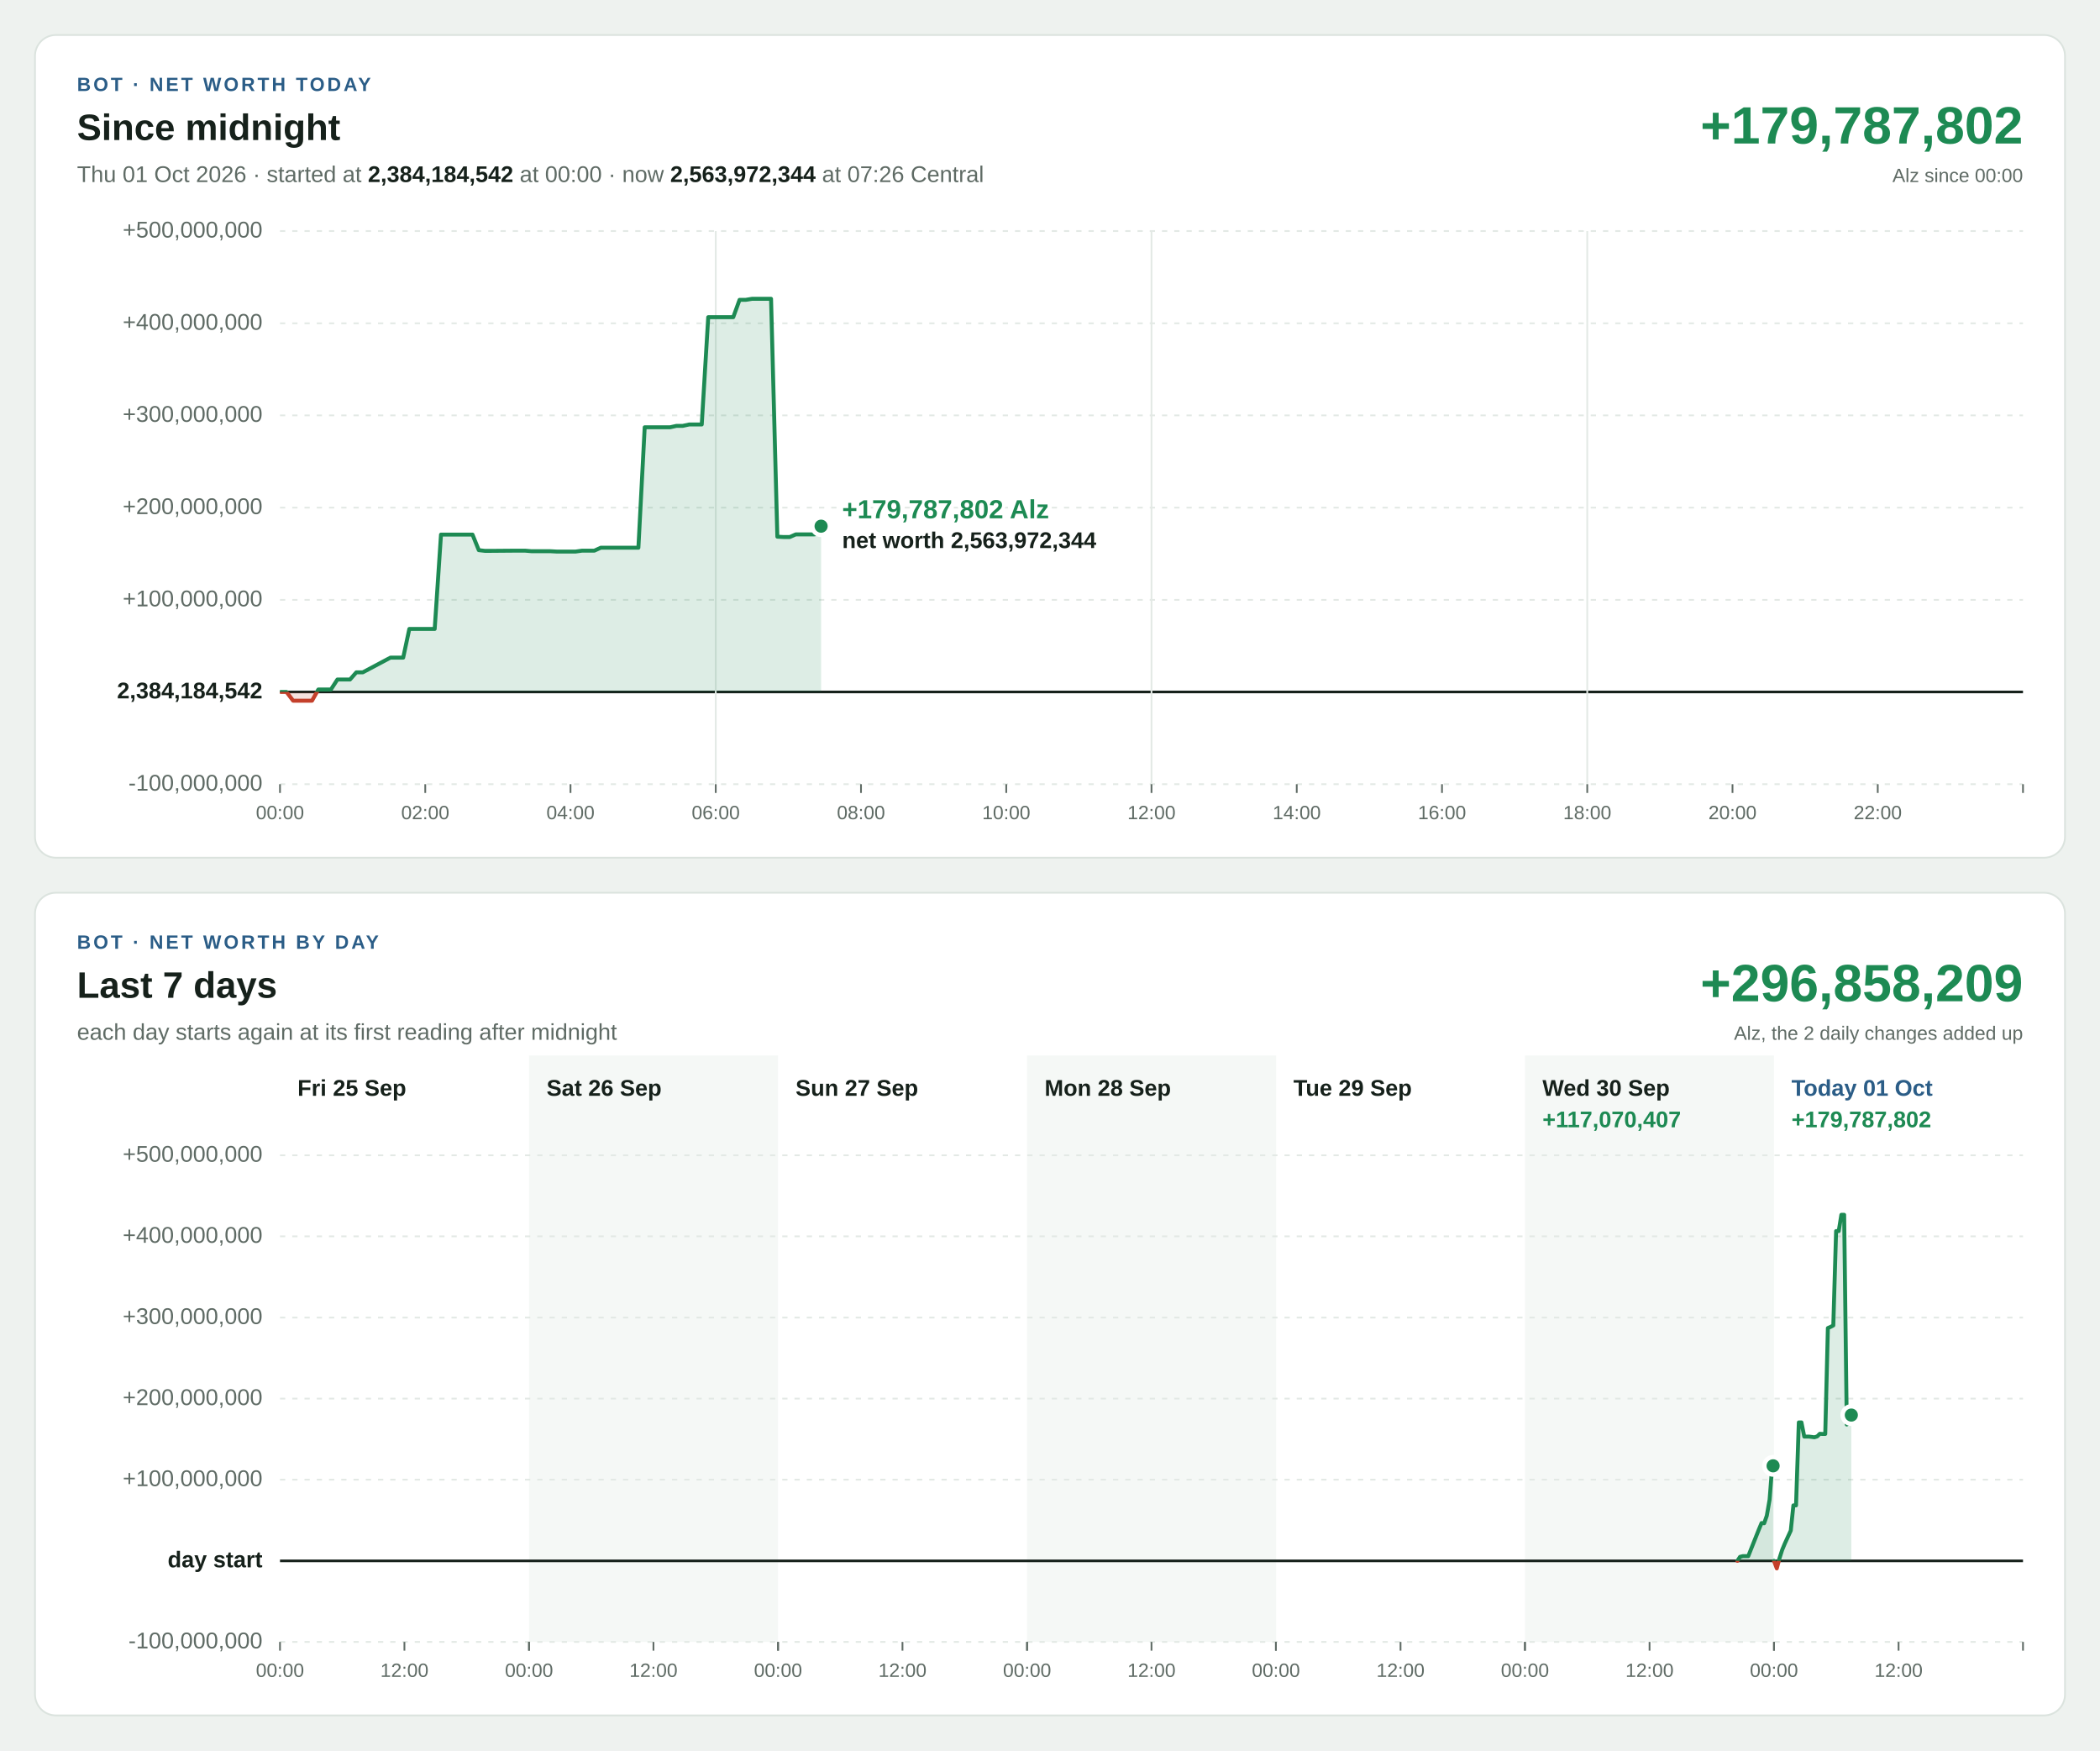
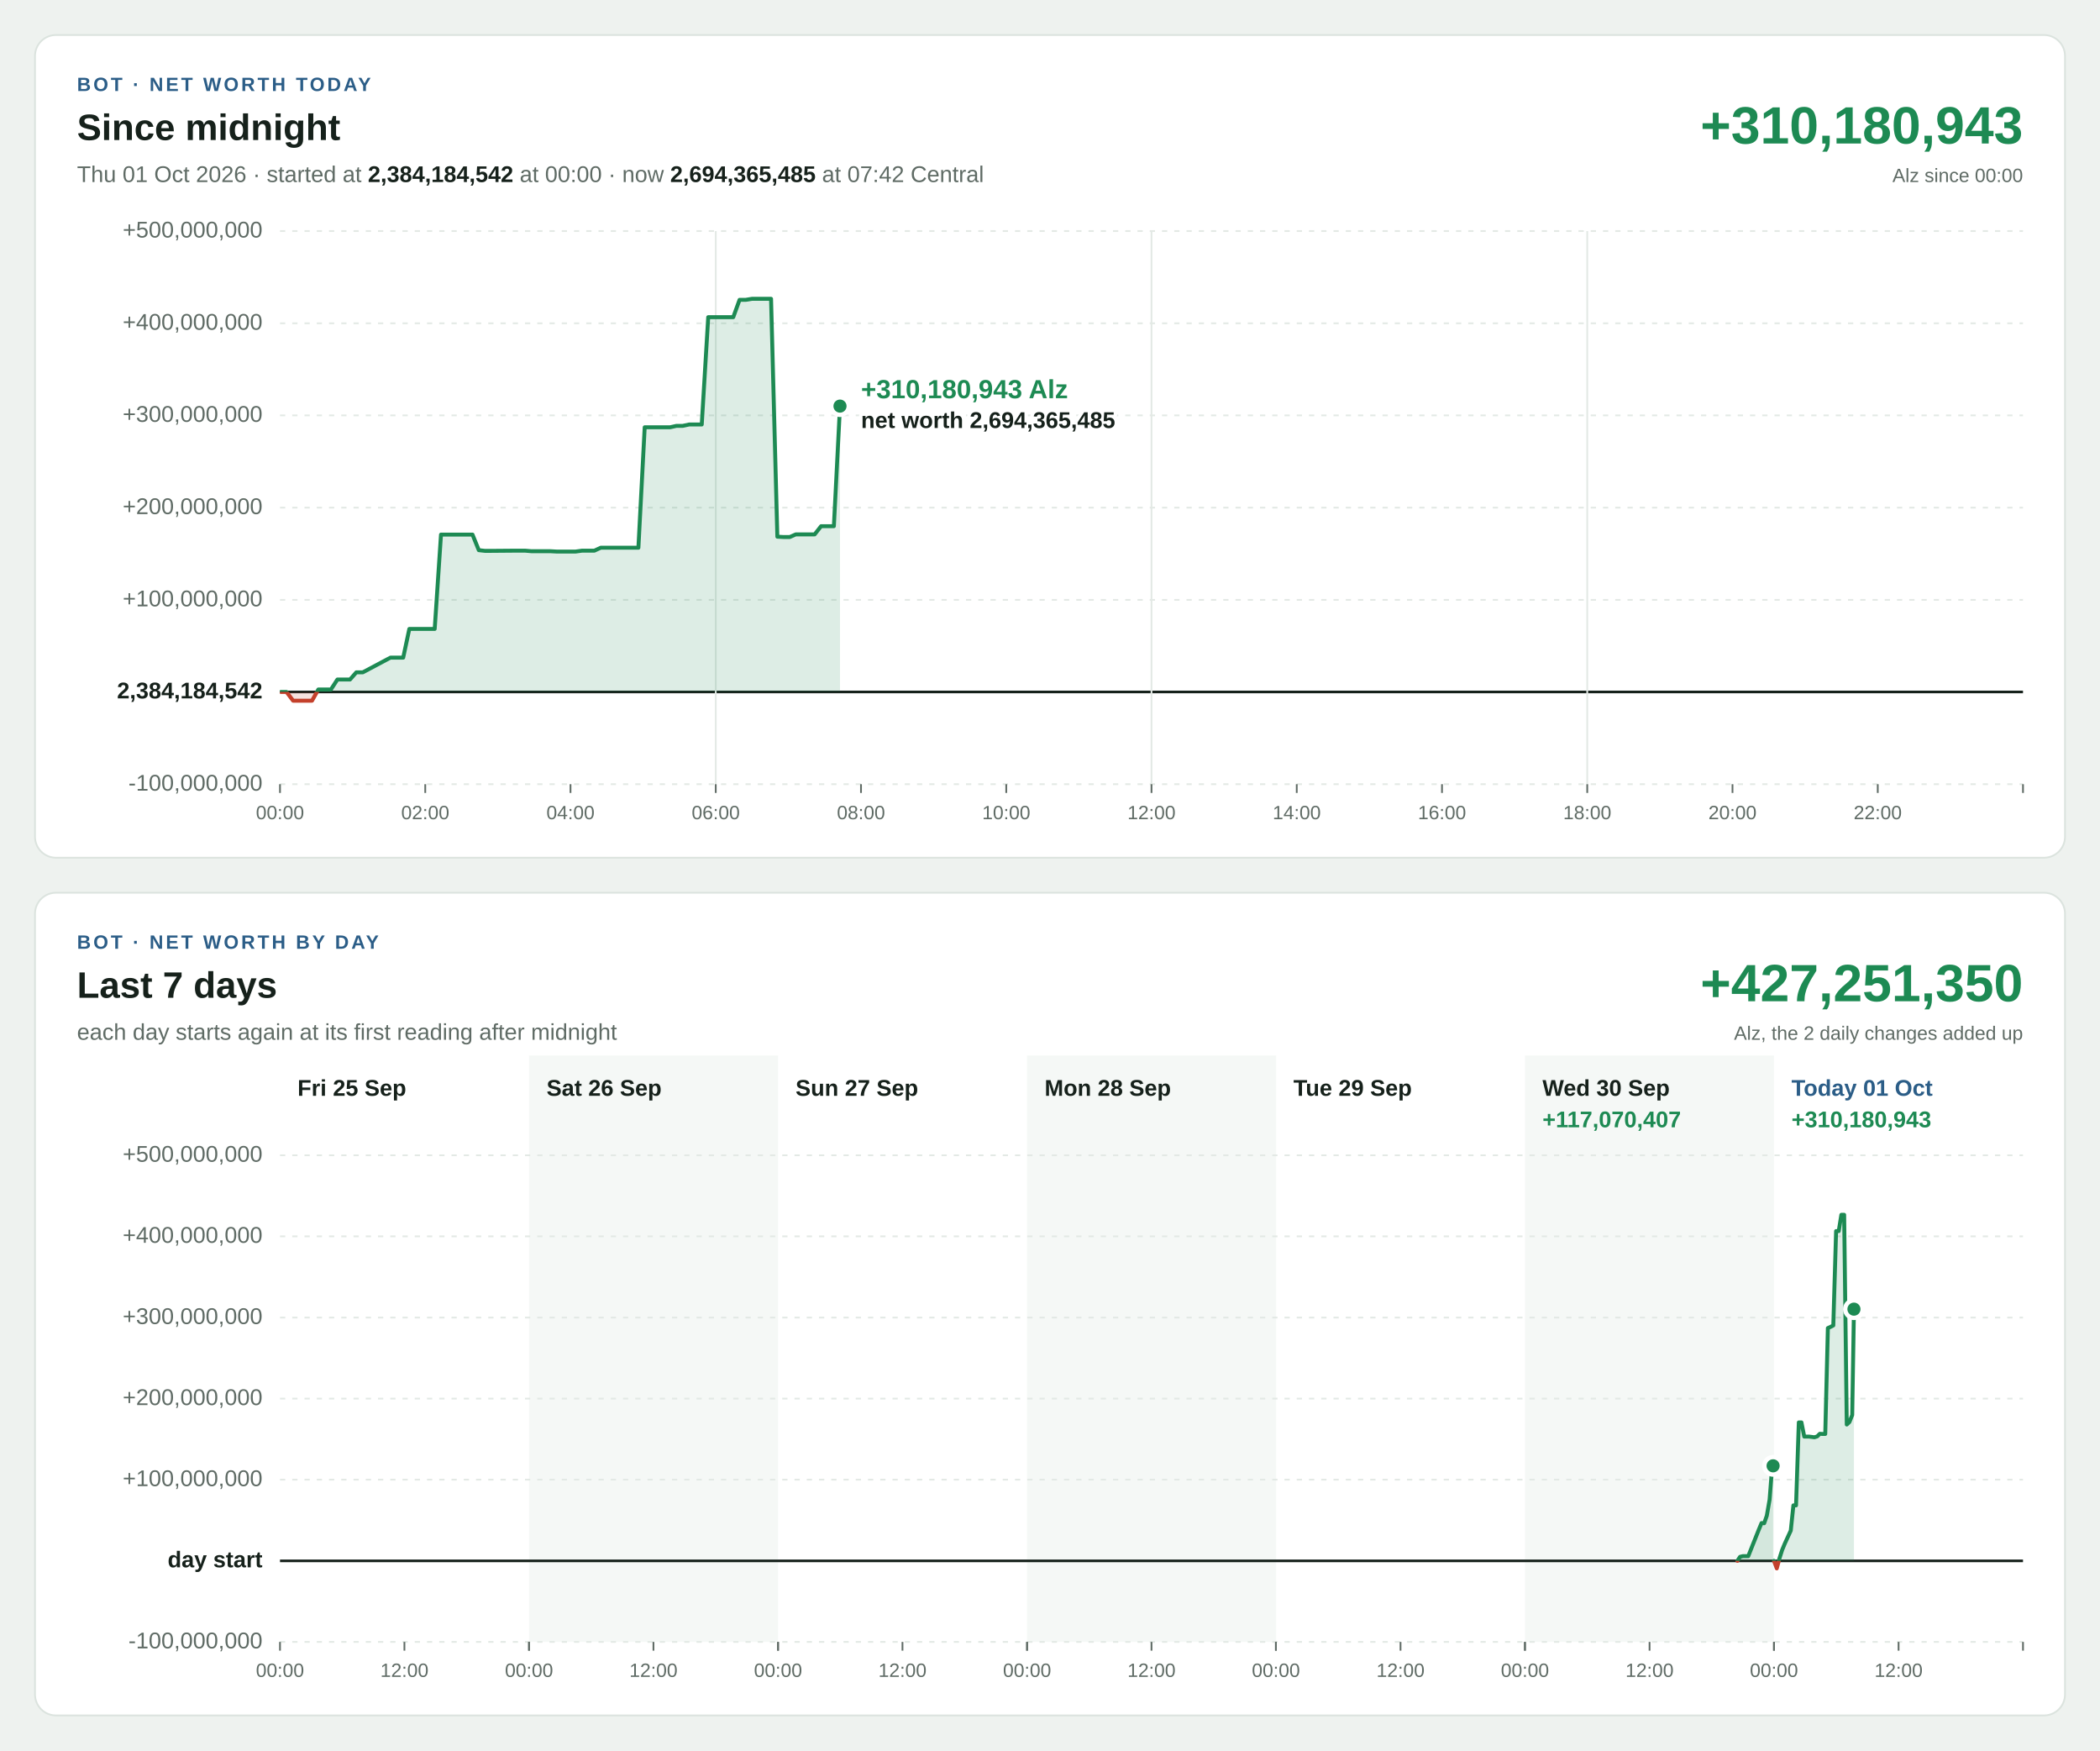
<svg xmlns="http://www.w3.org/2000/svg" width="1200" height="1000" viewBox="0 0 1200 1000" font-family="Segoe UI, Helvetica Neue, Arial, sans-serif" font-size="13" style="font-variant-numeric: tabular-nums">
  <rect width="1200" height="1000" fill="#eef2ef" />
  <g transform="translate(20,20)">
    <rect width="1160" height="470" rx="12" fill="#ffffff" stroke="#dbe3de" />
    <text x="24" y="32" font-size="11" font-weight="700" letter-spacing="1.4" fill="#2b5d87">BOT · NET WORTH TODAY</text>
    <text x="24" y="60" font-size="21" font-weight="700" fill="#16211b">Since midnight</text>
-     <text x="24" y="84" fill="#5f6b65">Thu 01 Oct 2026 · started at <tspan font-weight="700" fill="#16211b">2,384,184,542</tspan> at 00:00 · now <tspan font-weight="700" fill="#16211b">2,563,972,344</tspan> at 07:26 Central</text>
-     <text x="1136" y="62" font-size="30" font-weight="700" text-anchor="end" fill="#1d8a53">+179,787,802</text>
+     <text x="24" y="84" fill="#5f6b65">Thu 01 Oct 2026 · started at <tspan font-weight="700" fill="#16211b">2,384,184,542</tspan> at 00:00 · now <tspan font-weight="700" fill="#16211b">2,694,365,485</tspan> at 07:42 Central</text>
+     <text x="1136" y="62" font-size="30" font-weight="700" text-anchor="end" fill="#1d8a53">+310,180,943</text>
    <text x="1136" y="84" font-size="11" text-anchor="end" fill="#5f6b65">Alz since 00:00</text>
    <line x1="140" x2="1136" y1="428.0" y2="428.0" stroke="#e3e9e5" stroke-width="1" stroke-dasharray="3 4" />
    <text x="130" y="428.0" text-anchor="end" dominant-baseline="middle" font-weight="400" fill="#5f6b65">-100,000,000</text>
    <line x1="140" x2="1136" y1="375.3" y2="375.3" stroke="#16211b" stroke-width="1.5" />
    <text x="130" y="375.3" text-anchor="end" dominant-baseline="middle" font-weight="700" fill="#16211b">2,384,184,542</text>
    <line x1="140" x2="1136" y1="322.7" y2="322.7" stroke="#e3e9e5" stroke-width="1" stroke-dasharray="3 4" />
    <text x="130" y="322.7" text-anchor="end" dominant-baseline="middle" font-weight="400" fill="#5f6b65">+100,000,000</text>
    <line x1="140" x2="1136" y1="270.0" y2="270.0" stroke="#e3e9e5" stroke-width="1" stroke-dasharray="3 4" />
    <text x="130" y="270.0" text-anchor="end" dominant-baseline="middle" font-weight="400" fill="#5f6b65">+200,000,000</text>
    <line x1="140" x2="1136" y1="217.3" y2="217.3" stroke="#e3e9e5" stroke-width="1" stroke-dasharray="3 4" />
    <text x="130" y="217.3" text-anchor="end" dominant-baseline="middle" font-weight="400" fill="#5f6b65">+300,000,000</text>
    <line x1="140" x2="1136" y1="164.7" y2="164.7" stroke="#e3e9e5" stroke-width="1" stroke-dasharray="3 4" />
    <text x="130" y="164.7" text-anchor="end" dominant-baseline="middle" font-weight="400" fill="#5f6b65">+400,000,000</text>
    <line x1="140" x2="1136" y1="112.0" y2="112.0" stroke="#e3e9e5" stroke-width="1" stroke-dasharray="3 4" />
    <text x="130" y="112.0" text-anchor="end" dominant-baseline="middle" font-weight="400" fill="#5f6b65">+500,000,000</text>
    <line x1="140.0" x2="140.0" y1="428" y2="433" stroke="#5f6b65" stroke-width="1" />
    <text x="140.0" y="448" font-size="11" text-anchor="middle" fill="#5f6b65">00:00</text>
    <line x1="223.0" x2="223.0" y1="428" y2="433" stroke="#5f6b65" stroke-width="1" />
    <text x="223.0" y="448" font-size="11" text-anchor="middle" fill="#5f6b65">02:00</text>
    <line x1="306.0" x2="306.0" y1="428" y2="433" stroke="#5f6b65" stroke-width="1" />
    <text x="306.0" y="448" font-size="11" text-anchor="middle" fill="#5f6b65">04:00</text>
    <line x1="389.0" x2="389.0" y1="112" y2="428" stroke="#e3e9e5" stroke-width="1" />
    <line x1="389.0" x2="389.0" y1="428" y2="433" stroke="#5f6b65" stroke-width="1" />
    <text x="389.0" y="448" font-size="11" text-anchor="middle" fill="#5f6b65">06:00</text>
    <line x1="472.0" x2="472.0" y1="428" y2="433" stroke="#5f6b65" stroke-width="1" />
    <text x="472.0" y="448" font-size="11" text-anchor="middle" fill="#5f6b65">08:00</text>
    <line x1="555.0" x2="555.0" y1="428" y2="433" stroke="#5f6b65" stroke-width="1" />
    <text x="555.0" y="448" font-size="11" text-anchor="middle" fill="#5f6b65">10:00</text>
    <line x1="638.0" x2="638.0" y1="112" y2="428" stroke="#e3e9e5" stroke-width="1" />
    <line x1="638.0" x2="638.0" y1="428" y2="433" stroke="#5f6b65" stroke-width="1" />
    <text x="638.0" y="448" font-size="11" text-anchor="middle" fill="#5f6b65">12:00</text>
    <line x1="721.0" x2="721.0" y1="428" y2="433" stroke="#5f6b65" stroke-width="1" />
    <text x="721.0" y="448" font-size="11" text-anchor="middle" fill="#5f6b65">14:00</text>
    <line x1="804.0" x2="804.0" y1="428" y2="433" stroke="#5f6b65" stroke-width="1" />
    <text x="804.0" y="448" font-size="11" text-anchor="middle" fill="#5f6b65">16:00</text>
    <line x1="887.0" x2="887.0" y1="112" y2="428" stroke="#e3e9e5" stroke-width="1" />
    <line x1="887.0" x2="887.0" y1="428" y2="433" stroke="#5f6b65" stroke-width="1" />
    <text x="887.0" y="448" font-size="11" text-anchor="middle" fill="#5f6b65">18:00</text>
    <line x1="970.0" x2="970.0" y1="428" y2="433" stroke="#5f6b65" stroke-width="1" />
    <text x="970.0" y="448" font-size="11" text-anchor="middle" fill="#5f6b65">20:00</text>
    <line x1="1053.0" x2="1053.0" y1="428" y2="433" stroke="#5f6b65" stroke-width="1" />
    <text x="1053.0" y="448" font-size="11" text-anchor="middle" fill="#5f6b65">22:00</text>
    <line x1="1136.0" x2="1136.0" y1="428" y2="433" stroke="#5f6b65" stroke-width="1" />
    <defs>
-       <path id="shape-today" d="M140.1 375.3L140.1 375.3L143.7 375.3L147.5 380.3L151.1 380.3L154.8 380.3L158.3 380.3L161.9 373.9L165.6 373.9L169.1 373.9L172.8 368.2L176.5 368.2L180.0 368.2L183.6 364.1L187.3 364.1L203.1 355.7L206.8 355.7L210.4 355.7L213.9 339.3L217.6 339.3L221.2 339.3L224.8 339.3L228.4 339.3L232.0 285.4L235.5 285.4L239.2 285.4L242.8 285.4L246.3 285.4L250.0 285.4L253.6 294.3L257.1 294.7L260.8 294.7L272.9 294.6L276.6 294.6L280.2 294.6L283.7 294.9L287.3 294.9L290.9 294.9L294.5 294.9L298.1 295.1L301.8 295.1L305.3 295.1L308.9 295.1L312.5 294.6L316.0 294.6L319.6 294.6L323.3 292.9L326.8 292.9L330.4 292.9L334.1 292.9L337.6 292.9L341.2 292.9L344.8 292.9L348.4 224.1L352.0 224.1L355.6 224.1L359.2 224.1L362.9 224.1L366.5 223.3L370.1 223.3L373.8 222.5L377.3 222.5L381.0 222.5L384.7 161.2L388.2 161.2L391.8 161.2L395.5 161.2L399.0 161.2L402.6 151.3L406.1 151.3L409.7 150.7L413.3 150.7L417.0 150.7L420.6 150.7L424.2 286.6L427.7 286.8L431.3 286.8L434.7 285.3L438.2 285.3L441.8 285.3L445.5 285.3L449.2 280.6L449.2 375.3Z" />
-       <path id="line-today" d="M140.1 375.3L143.7 375.3L147.5 380.3L151.1 380.3L154.8 380.3L158.3 380.3L161.9 373.9L165.6 373.9L169.1 373.9L172.8 368.2L176.5 368.2L180.0 368.2L183.6 364.1L187.3 364.1L203.1 355.7L206.8 355.7L210.4 355.7L213.9 339.3L217.6 339.3L221.2 339.3L224.8 339.3L228.4 339.3L232.0 285.4L235.5 285.4L239.2 285.4L242.8 285.4L246.3 285.4L250.0 285.4L253.6 294.3L257.1 294.7L260.8 294.7L272.9 294.6L276.6 294.6L280.2 294.6L283.7 294.9L287.3 294.9L290.9 294.9L294.5 294.9L298.1 295.1L301.8 295.1L305.3 295.1L308.9 295.1L312.5 294.6L316.0 294.6L319.6 294.6L323.3 292.9L326.8 292.9L330.4 292.9L334.1 292.9L337.6 292.9L341.2 292.9L344.8 292.9L348.4 224.1L352.0 224.1L355.6 224.1L359.2 224.1L362.9 224.1L366.5 223.3L370.1 223.3L373.8 222.5L377.3 222.5L381.0 222.5L384.7 161.2L388.2 161.2L391.8 161.2L395.5 161.2L399.0 161.2L402.6 151.3L406.1 151.3L409.7 150.7L413.3 150.7L417.0 150.7L420.6 150.7L424.2 286.6L427.7 286.8L431.3 286.8L434.7 285.3L438.2 285.3L441.8 285.3L445.5 285.3L449.2 280.6" />
+       <path id="shape-today" d="M140.1 375.3L140.1 375.3L143.7 375.3L147.5 380.3L151.1 380.3L154.8 380.3L158.3 380.3L161.9 373.9L165.6 373.9L169.1 373.9L172.8 368.2L176.5 368.2L180.0 368.2L183.6 364.1L187.3 364.1L203.1 355.7L206.8 355.7L210.4 355.7L213.9 339.3L217.6 339.3L221.2 339.3L224.8 339.3L228.4 339.3L232.0 285.4L235.5 285.4L239.2 285.4L242.8 285.4L246.3 285.4L250.0 285.4L253.6 294.3L257.1 294.7L260.8 294.7L272.9 294.6L276.6 294.6L280.2 294.6L283.7 294.9L287.3 294.9L290.9 294.9L294.5 294.9L298.1 295.1L301.8 295.1L305.3 295.1L308.9 295.1L312.5 294.6L316.0 294.6L319.6 294.6L323.3 292.9L326.8 292.9L330.4 292.9L334.1 292.9L337.6 292.9L341.2 292.9L344.8 292.9L348.4 224.1L352.0 224.1L355.6 224.1L359.2 224.1L362.9 224.1L366.5 223.3L370.1 223.3L373.8 222.5L377.3 222.5L381.0 222.5L384.7 161.2L388.2 161.2L391.8 161.2L395.5 161.2L399.0 161.2L402.6 151.3L406.1 151.3L409.7 150.7L413.3 150.7L417.0 150.7L420.6 150.7L424.2 286.6L427.7 286.8L431.3 286.8L434.7 285.3L438.2 285.3L441.8 285.3L445.5 285.3L449.2 280.6L452.8 280.6L456.5 280.6L460.0 212.0L460.0 375.3Z" />
+       <path id="line-today" d="M140.1 375.3L143.7 375.3L147.5 380.3L151.1 380.3L154.8 380.3L158.3 380.3L161.9 373.9L165.6 373.9L169.1 373.9L172.8 368.2L176.5 368.2L180.0 368.2L183.6 364.1L187.3 364.1L203.1 355.7L206.8 355.7L210.4 355.7L213.9 339.3L217.6 339.3L221.2 339.3L224.8 339.3L228.4 339.3L232.0 285.4L235.5 285.4L239.2 285.4L242.8 285.4L246.3 285.4L250.0 285.4L253.6 294.3L257.1 294.7L260.8 294.7L272.9 294.6L276.6 294.6L280.2 294.6L283.7 294.9L287.3 294.9L290.9 294.9L294.5 294.9L298.1 295.1L301.8 295.1L305.3 295.1L308.9 295.1L312.5 294.6L316.0 294.6L319.6 294.6L323.3 292.9L326.8 292.9L330.4 292.9L334.1 292.9L337.6 292.9L341.2 292.9L344.8 292.9L348.4 224.1L352.0 224.1L355.6 224.1L359.2 224.1L362.9 224.1L366.5 223.3L370.1 223.3L373.8 222.5L377.3 222.5L381.0 222.5L384.7 161.2L388.2 161.2L391.8 161.2L395.5 161.2L399.0 161.2L402.6 151.3L406.1 151.3L409.7 150.7L413.3 150.7L417.0 150.7L420.6 150.7L424.2 286.6L427.7 286.8L431.3 286.8L434.7 285.3L438.2 285.3L441.8 285.3L445.5 285.3L449.2 280.6L452.8 280.6L456.5 280.6L460.0 212.0" />
      <clipPath id="up-today">
        <rect x="140" y="112" width="996" height="263.3" />
      </clipPath>
      <clipPath id="down-today">
        <rect x="140" y="375.3" width="996" height="52.7" />
      </clipPath>
    </defs>
    <use href="#shape-today" fill="#1d8a53" fill-opacity="0.15" clip-path="url(#up-today)" />
    <use href="#line-today" fill="none" stroke="#1d8a53" stroke-width="2.25" stroke-linejoin="round" stroke-linecap="round" clip-path="url(#up-today)" />
    <use href="#shape-today" fill="#c4402b" fill-opacity="0.15" clip-path="url(#down-today)" />
    <use href="#line-today" fill="none" stroke="#c4402b" stroke-width="2.25" stroke-linejoin="round" stroke-linecap="round" clip-path="url(#down-today)" />
-     <circle cx="449.2" cy="280.6" r="5" fill="#1d8a53" stroke="#ffffff" stroke-width="2.5" />
-     <text x="461.2" y="276.1" text-anchor="start" font-size="15" font-weight="700" fill="#1d8a53" stroke="#ffffff" stroke-width="4" stroke-linejoin="round" paint-order="stroke">+179,787,802 Alz</text>
-     <text x="461.2" y="293.1" text-anchor="start" font-size="13" font-weight="600" fill="#16211b" stroke="#ffffff" stroke-width="4" stroke-linejoin="round" paint-order="stroke">net worth 2,563,972,344</text>
+     <circle cx="460.0" cy="212.0" r="5" fill="#1d8a53" stroke="#ffffff" stroke-width="2.5" />
+     <text x="472.0" y="207.5" text-anchor="start" font-size="15" font-weight="700" fill="#1d8a53" stroke="#ffffff" stroke-width="4" stroke-linejoin="round" paint-order="stroke">+310,180,943 Alz</text>
+     <text x="472.0" y="224.5" text-anchor="start" font-size="13" font-weight="600" fill="#16211b" stroke="#ffffff" stroke-width="4" stroke-linejoin="round" paint-order="stroke">net worth 2,694,365,485</text>
  </g>
  <g transform="translate(20,510)">
    <rect width="1160" height="470" rx="12" fill="#ffffff" stroke="#dbe3de" />
    <text x="24" y="32" font-size="11" font-weight="700" letter-spacing="1.4" fill="#2b5d87">BOT · NET WORTH BY DAY</text>
    <text x="24" y="60" font-size="21" font-weight="700" fill="#16211b">Last 7 days</text>
    <text x="24" y="84" fill="#5f6b65">each day starts again at its first reading after midnight</text>
-     <text x="1136" y="62" font-size="30" font-weight="700" text-anchor="end" fill="#1d8a53">+296,858,209</text>
+     <text x="1136" y="62" font-size="30" font-weight="700" text-anchor="end" fill="#1d8a53">+427,251,350</text>
    <text x="1136" y="84" font-size="11" text-anchor="end" fill="#5f6b65">Alz, the 2 daily changes added up</text>
    <rect x="282.3" y="93" width="142.3" height="335" fill="#f5f8f6" />
    <rect x="566.9" y="93" width="142.3" height="335" fill="#f5f8f6" />
    <rect x="851.4" y="93" width="142.3" height="335" fill="#f5f8f6" />
    <line x1="140" x2="1136" y1="428.0" y2="428.0" stroke="#e3e9e5" stroke-width="1" stroke-dasharray="3 4" />
    <text x="130" y="428.0" text-anchor="end" dominant-baseline="middle" font-weight="400" fill="#5f6b65">-100,000,000</text>
    <line x1="140" x2="1136" y1="381.7" y2="381.7" stroke="#16211b" stroke-width="1.5" />
    <text x="130" y="381.7" text-anchor="end" dominant-baseline="middle" font-weight="700" fill="#16211b">day start</text>
    <line x1="140" x2="1136" y1="335.3" y2="335.3" stroke="#e3e9e5" stroke-width="1" stroke-dasharray="3 4" />
    <text x="130" y="335.3" text-anchor="end" dominant-baseline="middle" font-weight="400" fill="#5f6b65">+100,000,000</text>
    <line x1="140" x2="1136" y1="289.0" y2="289.0" stroke="#e3e9e5" stroke-width="1" stroke-dasharray="3 4" />
    <text x="130" y="289.0" text-anchor="end" dominant-baseline="middle" font-weight="400" fill="#5f6b65">+200,000,000</text>
    <line x1="140" x2="1136" y1="242.7" y2="242.7" stroke="#e3e9e5" stroke-width="1" stroke-dasharray="3 4" />
    <text x="130" y="242.7" text-anchor="end" dominant-baseline="middle" font-weight="400" fill="#5f6b65">+300,000,000</text>
    <line x1="140" x2="1136" y1="196.3" y2="196.3" stroke="#e3e9e5" stroke-width="1" stroke-dasharray="3 4" />
    <text x="130" y="196.3" text-anchor="end" dominant-baseline="middle" font-weight="400" fill="#5f6b65">+400,000,000</text>
    <line x1="140" x2="1136" y1="150.0" y2="150.0" stroke="#e3e9e5" stroke-width="1" stroke-dasharray="3 4" />
    <text x="130" y="150.0" text-anchor="end" dominant-baseline="middle" font-weight="400" fill="#5f6b65">+500,000,000</text>
    <text x="150.0" y="116" font-weight="700" fill="#16211b">Fri 25 Sep</text>
    <line x1="140.0" x2="140.0" y1="428" y2="433" stroke="#5f6b65" stroke-width="1" />
    <text x="140.0" y="448" font-size="11" text-anchor="middle" fill="#5f6b65">00:00</text>
    <line x1="211.1" x2="211.1" y1="428" y2="433" stroke="#5f6b65" stroke-width="1" />
    <text x="211.1" y="448" font-size="11" text-anchor="middle" fill="#5f6b65">12:00</text>
    <line x1="282.3" x2="282.3" y1="428" y2="433" stroke="#5f6b65" stroke-width="1" />
    <text x="292.3" y="116" font-weight="700" fill="#16211b">Sat 26 Sep</text>
    <line x1="282.3" x2="282.3" y1="428" y2="433" stroke="#5f6b65" stroke-width="1" />
    <text x="282.3" y="448" font-size="11" text-anchor="middle" fill="#5f6b65">00:00</text>
    <line x1="353.4" x2="353.4" y1="428" y2="433" stroke="#5f6b65" stroke-width="1" />
    <text x="353.4" y="448" font-size="11" text-anchor="middle" fill="#5f6b65">12:00</text>
    <line x1="424.6" x2="424.6" y1="428" y2="433" stroke="#5f6b65" stroke-width="1" />
    <text x="434.6" y="116" font-weight="700" fill="#16211b">Sun 27 Sep</text>
    <line x1="424.6" x2="424.6" y1="428" y2="433" stroke="#5f6b65" stroke-width="1" />
    <text x="424.6" y="448" font-size="11" text-anchor="middle" fill="#5f6b65">00:00</text>
    <line x1="495.7" x2="495.7" y1="428" y2="433" stroke="#5f6b65" stroke-width="1" />
    <text x="495.7" y="448" font-size="11" text-anchor="middle" fill="#5f6b65">12:00</text>
    <line x1="566.9" x2="566.9" y1="428" y2="433" stroke="#5f6b65" stroke-width="1" />
    <text x="576.9" y="116" font-weight="700" fill="#16211b">Mon 28 Sep</text>
    <line x1="566.9" x2="566.9" y1="428" y2="433" stroke="#5f6b65" stroke-width="1" />
    <text x="566.9" y="448" font-size="11" text-anchor="middle" fill="#5f6b65">00:00</text>
    <line x1="638.0" x2="638.0" y1="428" y2="433" stroke="#5f6b65" stroke-width="1" />
    <text x="638.0" y="448" font-size="11" text-anchor="middle" fill="#5f6b65">12:00</text>
    <line x1="709.1" x2="709.1" y1="428" y2="433" stroke="#5f6b65" stroke-width="1" />
    <text x="719.1" y="116" font-weight="700" fill="#16211b">Tue 29 Sep</text>
    <line x1="709.1" x2="709.1" y1="428" y2="433" stroke="#5f6b65" stroke-width="1" />
    <text x="709.1" y="448" font-size="11" text-anchor="middle" fill="#5f6b65">00:00</text>
    <line x1="780.3" x2="780.3" y1="428" y2="433" stroke="#5f6b65" stroke-width="1" />
    <text x="780.3" y="448" font-size="11" text-anchor="middle" fill="#5f6b65">12:00</text>
    <line x1="851.4" x2="851.4" y1="428" y2="433" stroke="#5f6b65" stroke-width="1" />
    <text x="861.4" y="116" font-weight="700" fill="#16211b">Wed 30 Sep</text>
    <line x1="851.4" x2="851.4" y1="428" y2="433" stroke="#5f6b65" stroke-width="1" />
    <text x="851.4" y="448" font-size="11" text-anchor="middle" fill="#5f6b65">00:00</text>
    <line x1="922.6" x2="922.6" y1="428" y2="433" stroke="#5f6b65" stroke-width="1" />
    <text x="922.6" y="448" font-size="11" text-anchor="middle" fill="#5f6b65">12:00</text>
    <line x1="993.7" x2="993.7" y1="428" y2="433" stroke="#5f6b65" stroke-width="1" />
    <text x="861.4" y="134" font-weight="700" fill="#1d8a53">+117,070,407</text>
    <defs>
      <path id="shape-day5" d="M972.8 381.7L972.8 381.7L974.3 379.4L975.9 379.0L977.4 379.0L979.0 379.0L985.1 363.7L986.6 360.1L988.1 360.2L989.6 355.9L991.2 346.7L992.7 327.4L993.2 327.4L993.2 381.7Z" />
      <path id="line-day5" d="M972.8 381.7L974.3 379.4L975.9 379.0L977.4 379.0L979.0 379.0L985.1 363.7L986.6 360.1L988.1 360.2L989.6 355.9L991.2 346.7L992.7 327.4L993.2 327.4" />
      <clipPath id="up-day5">
        <rect x="140" y="150" width="996" height="231.7" />
      </clipPath>
      <clipPath id="down-day5">
        <rect x="140" y="381.7" width="996" height="46.3" />
      </clipPath>
    </defs>
    <use href="#shape-day5" fill="#1d8a53" fill-opacity="0.15" clip-path="url(#up-day5)" />
    <use href="#line-day5" fill="none" stroke="#1d8a53" stroke-width="2.25" stroke-linejoin="round" stroke-linecap="round" clip-path="url(#up-day5)" />
    <use href="#shape-day5" fill="#c4402b" fill-opacity="0.15" clip-path="url(#down-day5)" />
    <use href="#line-day5" fill="none" stroke="#c4402b" stroke-width="2.25" stroke-linejoin="round" stroke-linecap="round" clip-path="url(#down-day5)" />
    <circle cx="993.2" cy="327.4" r="5" fill="#1d8a53" stroke="#ffffff" stroke-width="2.5" />
    <text x="1003.7" y="116" font-weight="700" fill="#2b5d87">Today 01 Oct</text>
    <line x1="993.7" x2="993.7" y1="428" y2="433" stroke="#5f6b65" stroke-width="1" />
    <text x="993.7" y="448" font-size="11" text-anchor="middle" fill="#5f6b65">00:00</text>
    <line x1="1064.9" x2="1064.9" y1="428" y2="433" stroke="#5f6b65" stroke-width="1" />
    <text x="1064.9" y="448" font-size="11" text-anchor="middle" fill="#5f6b65">12:00</text>
    <line x1="1136.0" x2="1136.0" y1="428" y2="433" stroke="#5f6b65" stroke-width="1" />
-     <text x="1003.7" y="134" font-weight="700" fill="#1d8a53">+179,787,802</text>
+     <text x="1003.7" y="134" font-weight="700" fill="#1d8a53">+310,180,943</text>
    <defs>
-       <path id="shape-day6" d="M993.7 381.7L993.7 381.7L995.3 386.0L996.8 380.4L998.4 375.4L999.9 371.8L1003.3 364.4L1004.8 350.0L1006.3 350.0L1007.9 302.6L1009.4 302.6L1011.0 310.7L1013.7 310.7L1015.3 310.9L1016.8 311.1L1018.4 310.6L1019.9 309.1L1021.4 309.2L1023.0 309.2L1024.5 248.7L1026.1 248.0L1027.6 247.2L1029.2 193.3L1030.7 193.3L1032.2 184.0L1033.8 184.0L1035.3 303.8L1036.8 302.4L1037.9 298.4L1037.9 381.7Z" />
-       <path id="line-day6" d="M993.7 381.7L995.3 386.0L996.8 380.4L998.4 375.4L999.9 371.8L1003.3 364.4L1004.8 350.0L1006.3 350.0L1007.9 302.6L1009.4 302.6L1011.0 310.7L1013.7 310.7L1015.3 310.9L1016.8 311.1L1018.4 310.6L1019.9 309.1L1021.4 309.2L1023.0 309.2L1024.5 248.7L1026.1 248.0L1027.6 247.2L1029.2 193.3L1030.7 193.3L1032.2 184.0L1033.8 184.0L1035.3 303.8L1036.8 302.4L1037.9 298.4" />
+       <path id="shape-day6" d="M993.7 381.7L993.7 381.7L995.3 386.0L996.8 380.4L998.4 375.4L999.9 371.8L1003.3 364.4L1004.8 350.0L1006.3 350.0L1007.9 302.6L1009.4 302.6L1011.0 310.7L1013.7 310.7L1015.3 310.9L1016.8 311.1L1018.4 310.6L1019.9 309.1L1021.4 309.2L1023.0 309.2L1024.5 248.7L1026.1 248.0L1027.6 247.2L1029.2 193.3L1030.7 193.3L1032.2 184.0L1033.8 184.0L1035.3 303.8L1036.8 302.4L1038.4 298.4L1039.4 237.9L1039.4 381.7Z" />
+       <path id="line-day6" d="M993.7 381.7L995.3 386.0L996.8 380.4L998.4 375.4L999.9 371.8L1003.3 364.4L1004.8 350.0L1006.3 350.0L1007.9 302.6L1009.4 302.6L1011.0 310.7L1013.7 310.7L1015.3 310.9L1016.8 311.1L1018.4 310.6L1019.9 309.1L1021.4 309.2L1023.0 309.2L1024.5 248.7L1026.1 248.0L1027.6 247.2L1029.2 193.3L1030.7 193.3L1032.2 184.0L1033.8 184.0L1035.3 303.8L1036.8 302.4L1038.4 298.4L1039.4 237.9" />
      <clipPath id="up-day6">
        <rect x="140" y="150" width="996" height="231.7" />
      </clipPath>
      <clipPath id="down-day6">
        <rect x="140" y="381.7" width="996" height="46.3" />
      </clipPath>
    </defs>
    <use href="#shape-day6" fill="#1d8a53" fill-opacity="0.15" clip-path="url(#up-day6)" />
    <use href="#line-day6" fill="none" stroke="#1d8a53" stroke-width="2.25" stroke-linejoin="round" stroke-linecap="round" clip-path="url(#up-day6)" />
    <use href="#shape-day6" fill="#c4402b" fill-opacity="0.15" clip-path="url(#down-day6)" />
    <use href="#line-day6" fill="none" stroke="#c4402b" stroke-width="2.25" stroke-linejoin="round" stroke-linecap="round" clip-path="url(#down-day6)" />
-     <circle cx="1037.9" cy="298.4" r="5" fill="#1d8a53" stroke="#ffffff" stroke-width="2.5" />
+     <circle cx="1039.4" cy="237.9" r="5" fill="#1d8a53" stroke="#ffffff" stroke-width="2.5" />
  </g>
</svg>
